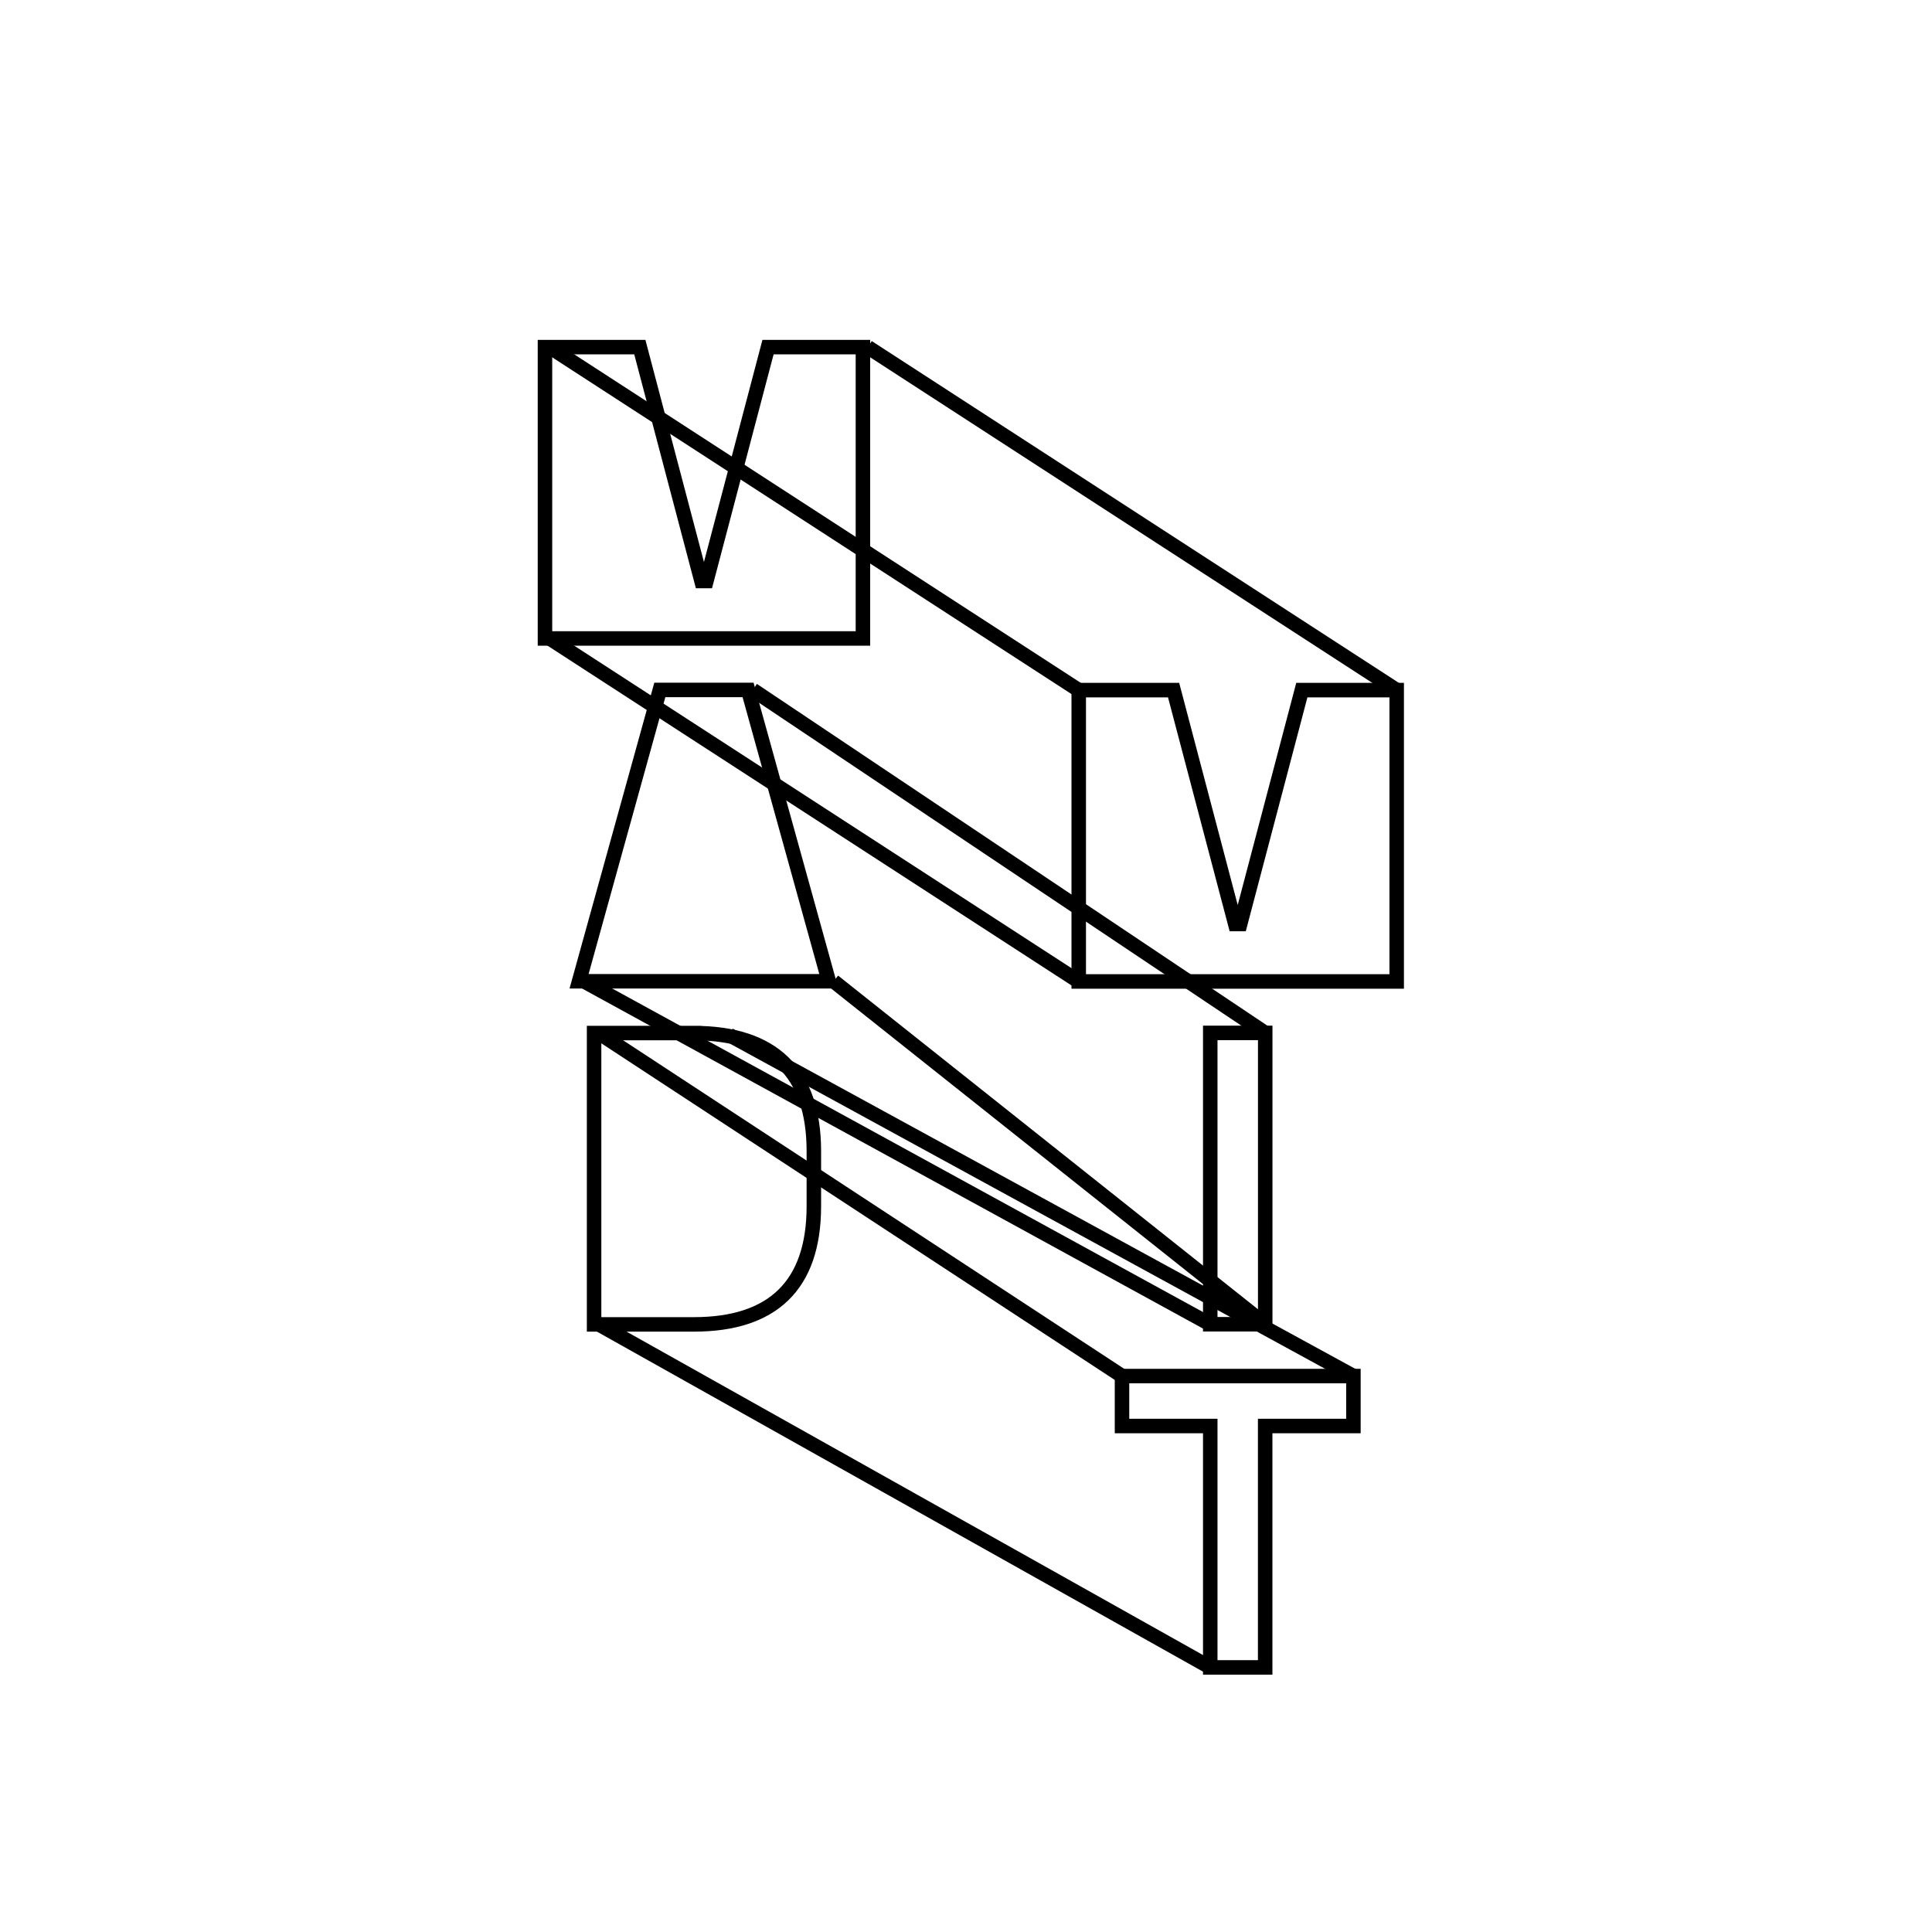
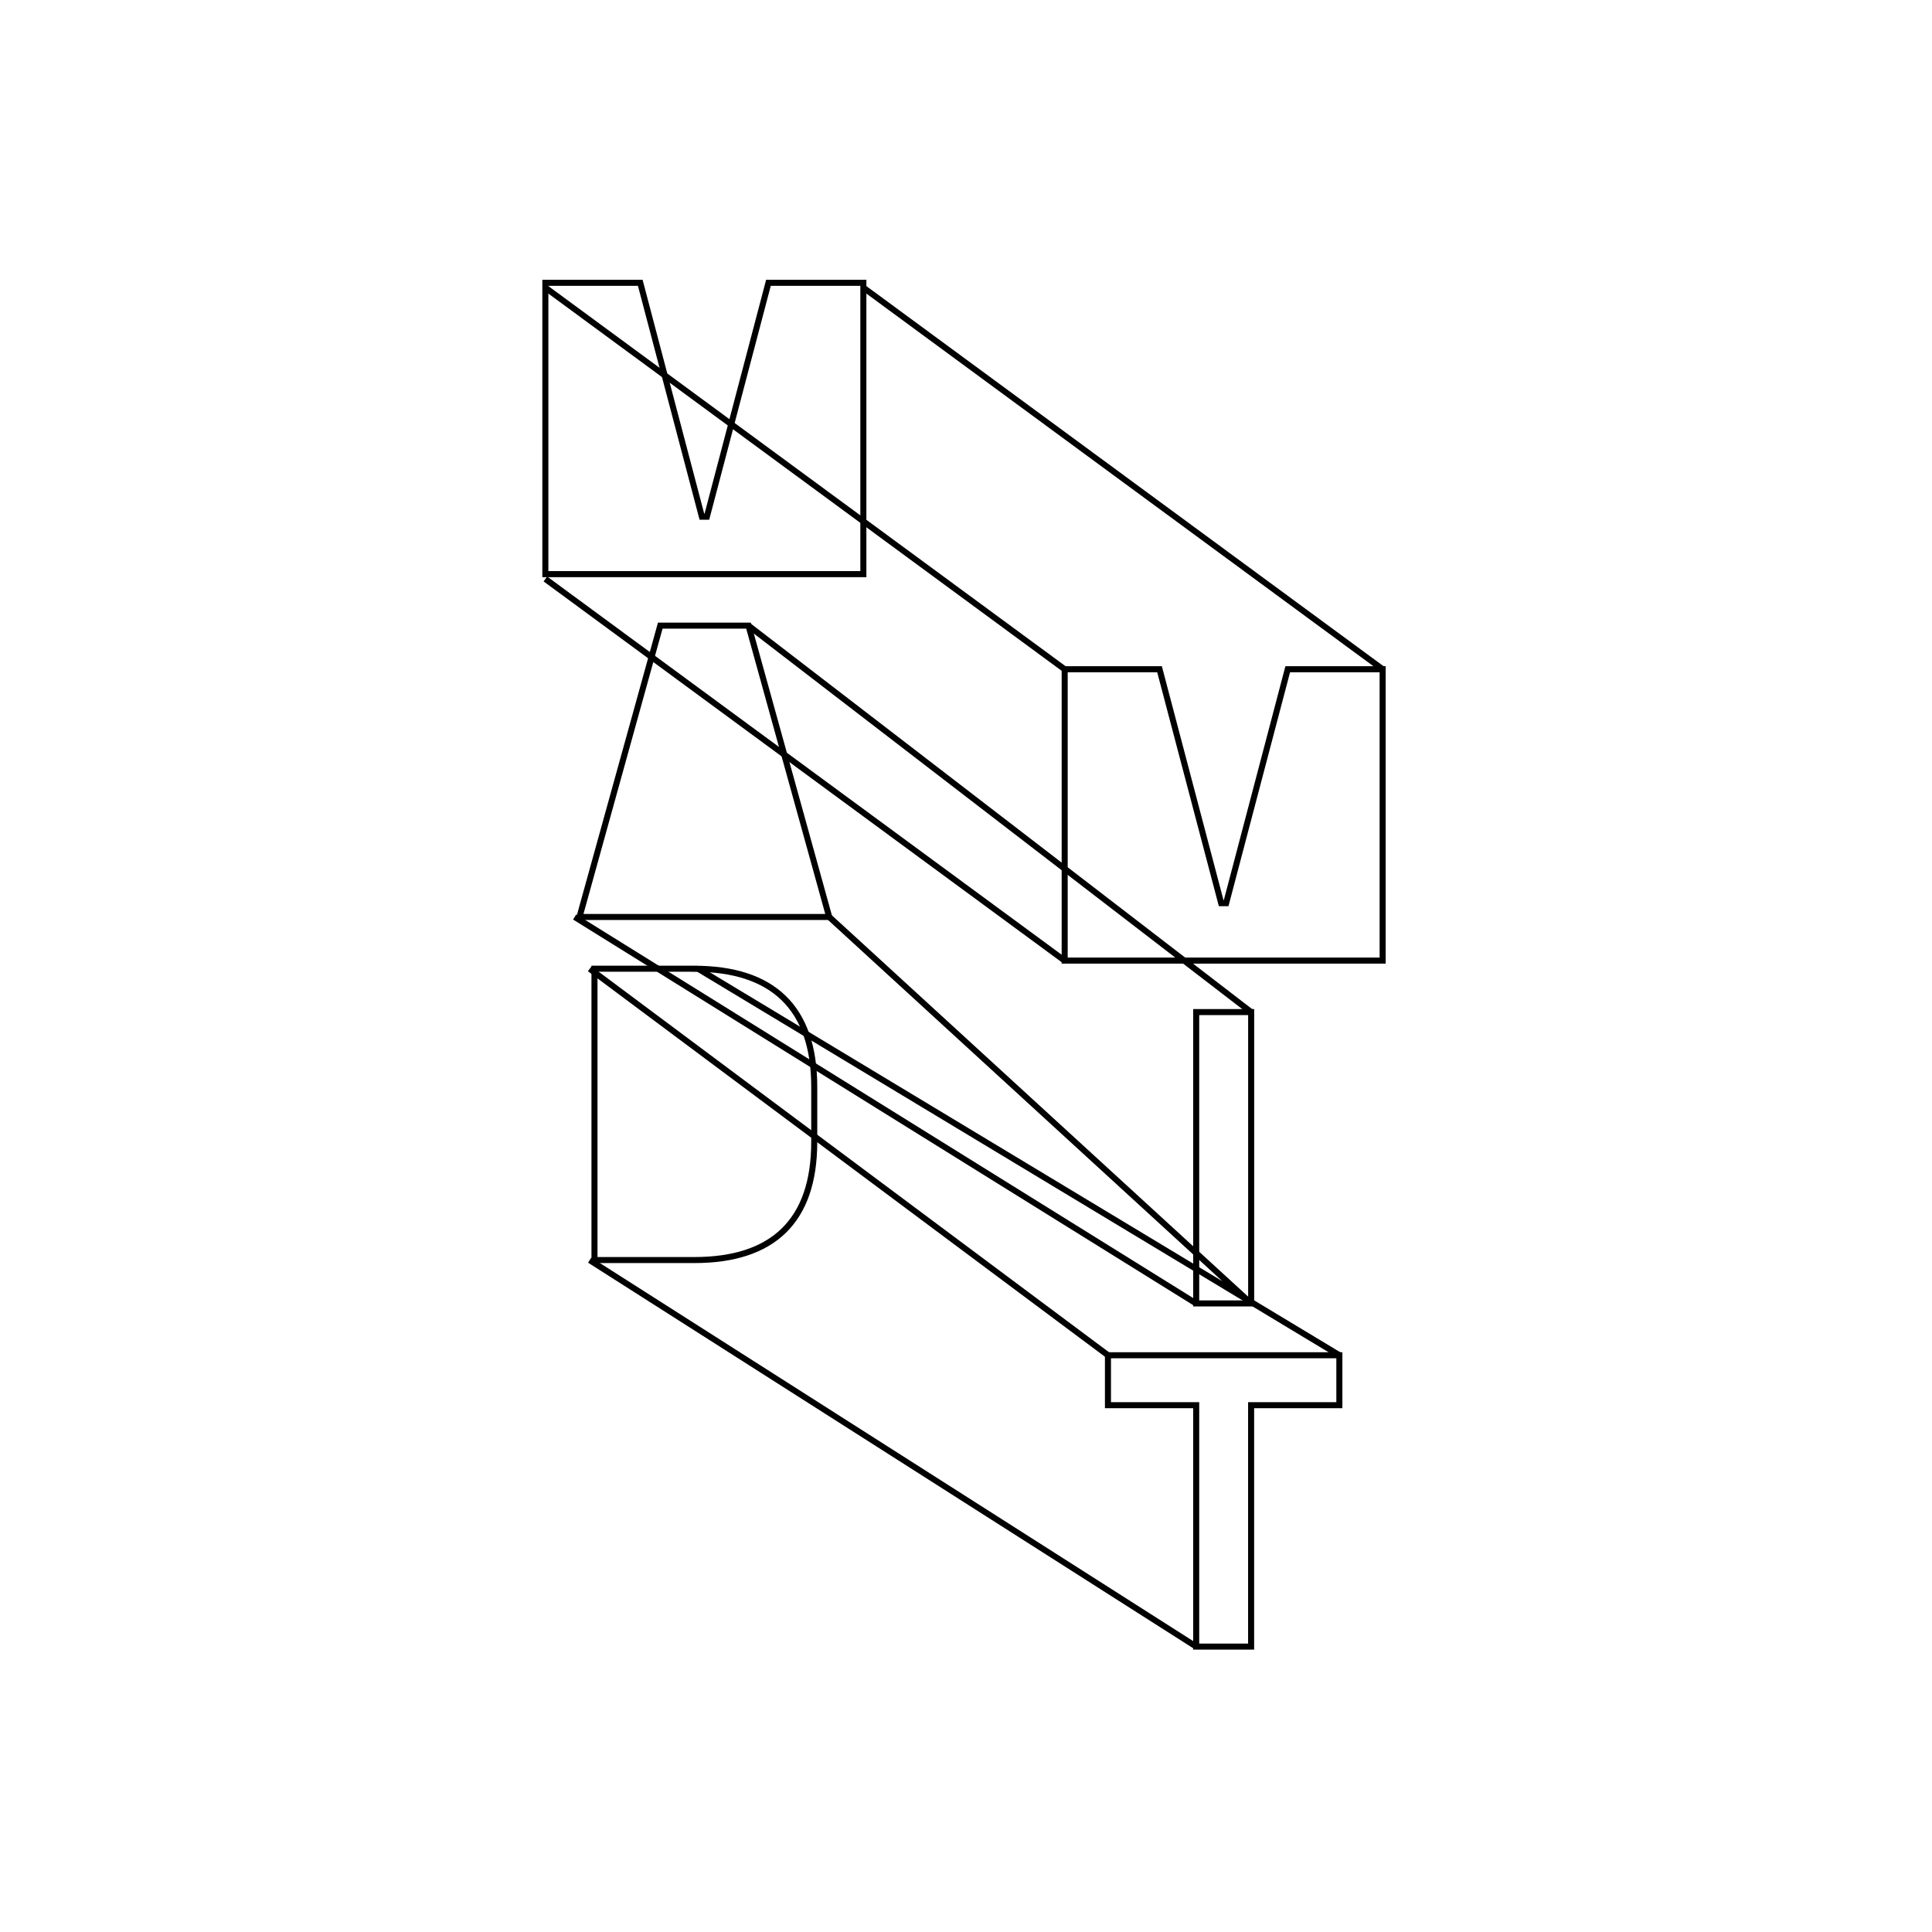
<svg xmlns="http://www.w3.org/2000/svg" id="Layer_1" viewBox="0 0 400 400">
  <defs>
-     <style>.cls-1{fill:none;stroke:#000;stroke-miterlimit:10;stroke-width:3px;}</style>
+     <style>.cls-1{fill:none;stroke:#000;stroke-miterlimit:10;stroke-width:1.25px;}</style>
  </defs>
  <g>
-     <polygon class="cls-1" points="280.21 284.9 280.21 295.24 261.94 295.24 261.94 345.22 250.57 345.22 250.57 295.24 232.3 295.24 232.3 284.9 280.21 284.9" />
-     <rect class="cls-1" x="250.57" y="213.85" width="11.38" height="60.32" />
-     <polygon class="cls-1" points="242.98 142.88 255.74 191.31 256.77 191.31 269.53 142.88 289.17 142.88 289.17 203.2 278.14 203.2 264.61 203.2 247.9 203.2 234.37 203.2 223.34 203.2 223.34 142.88 242.98 142.88" />
+     <polygon class="cls-1" points="277.3 280.59 277.3 290.93 259.03 290.93 259.03 340.91 247.66 340.91 247.66 290.93 229.39 290.93 229.39 280.59 277.3 280.59" />
+     <rect class="cls-1" x="247.66" y="209.54" width="11.38" height="60.32" />
+     <polygon class="cls-1" points="240.07 138.56 252.83 186.99 253.86 186.99 266.61 138.56 286.26 138.56 286.26 198.88 275.23 198.88 261.7 198.88 244.99 198.88 231.46 198.88 220.43 198.88 220.43 138.56 240.07 138.56" />
  </g>
-   <path class="cls-1" d="M250.57,345.22l-126.57-71.01m156.22,10.69l-129.25-70.62m81.34,70.62l-108.31-71.01m126.57,60.29L120.89,203.16m141.05,71.01l-89.35-71.01m89.35,10.69l-106.07-71.01m67.46,60.36l-109.51-71.01m109.51,10.69L113.83,71.87m175.35,71.01l-109.51-71.01" />
+   <path class="cls-1" d="M247.66,340.91l-125.57-80.01m155.22,19.69l-132.76-80.01m84.85,80.01l-107.31-80.01m125.57,69.29L118.98,189.85m140.05,80.01l-87.35-80.01m87.35,19.69l-104.07-80.01m65.46,69.36L112.91,119.87m107.51,18.69L112.91,59.55m173.35,79.01L178.75,59.55" />
  <g>
-     <path class="cls-1" d="M143.68,213.89c16.2,0,24.82,8.01,24.82,24.47v11.37c0,16.46-8.62,24.47-24.82,24.47h-20.68v-60.32h20.68Z" />
-     <polygon class="cls-1" points="154.88 142.84 171.6 203.16 159.88 203.16 131.61 203.16 119.89 203.16 136.61 142.84 154.88 142.84" />
-     <polygon class="cls-1" points="132.47 71.87 145.23 120.29 146.26 120.29 159.01 71.87 178.66 71.87 178.66 132.19 167.63 132.19 154.1 132.19 137.38 132.19 123.86 132.19 112.83 132.19 112.83 71.87 132.47 71.87" />
+     <path class="cls-1" d="M143.76,200.57c16.2,0,24.82,8.01,24.82,24.47v11.37c0,16.46-8.62,24.47-24.82,24.47h-20.68v-60.32h20.68Z" />
+     <polygon class="cls-1" points="154.97 129.53 171.68 189.85 159.97 189.85 131.7 189.85 119.98 189.85 136.7 129.53 154.97 129.53" />
+     <polygon class="cls-1" points="132.56 58.55 145.32 106.98 146.35 106.98 159.1 58.55 178.75 58.55 178.75 118.87 167.72 118.87 154.19 118.87 137.47 118.87 123.94 118.87 112.91 118.87 112.91 58.55 132.56 58.55" />
  </g>
</svg>
